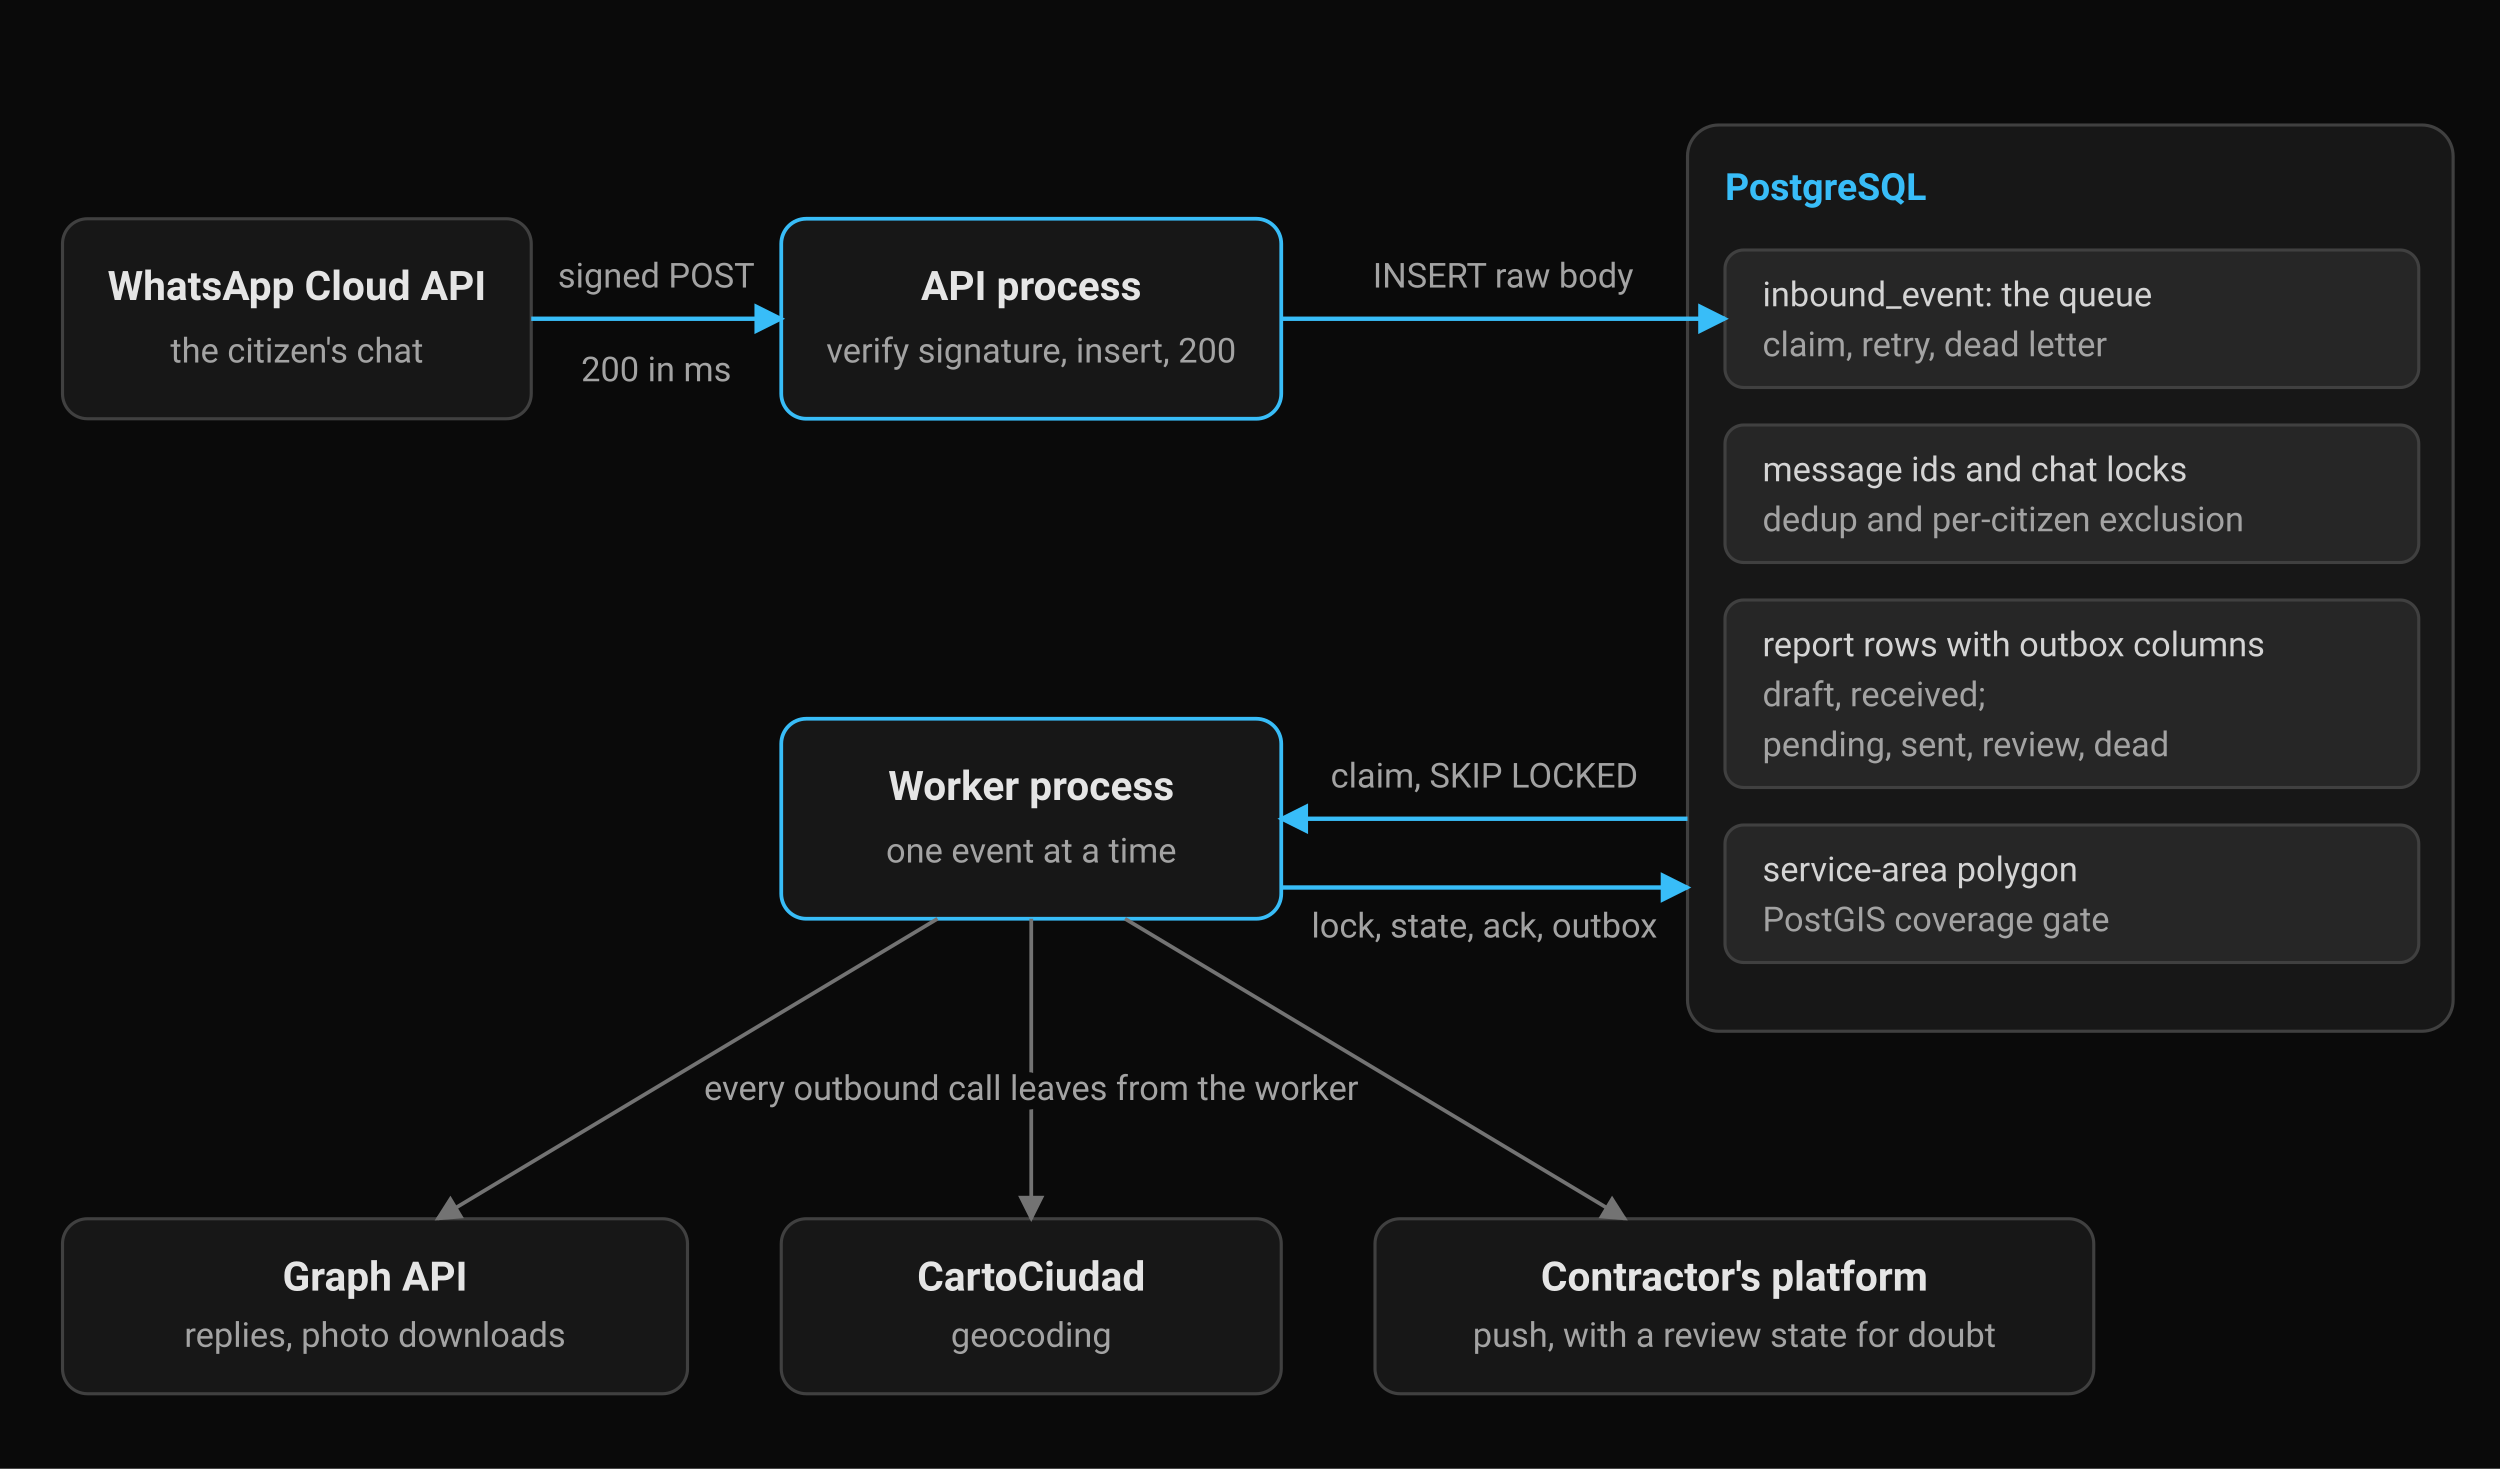
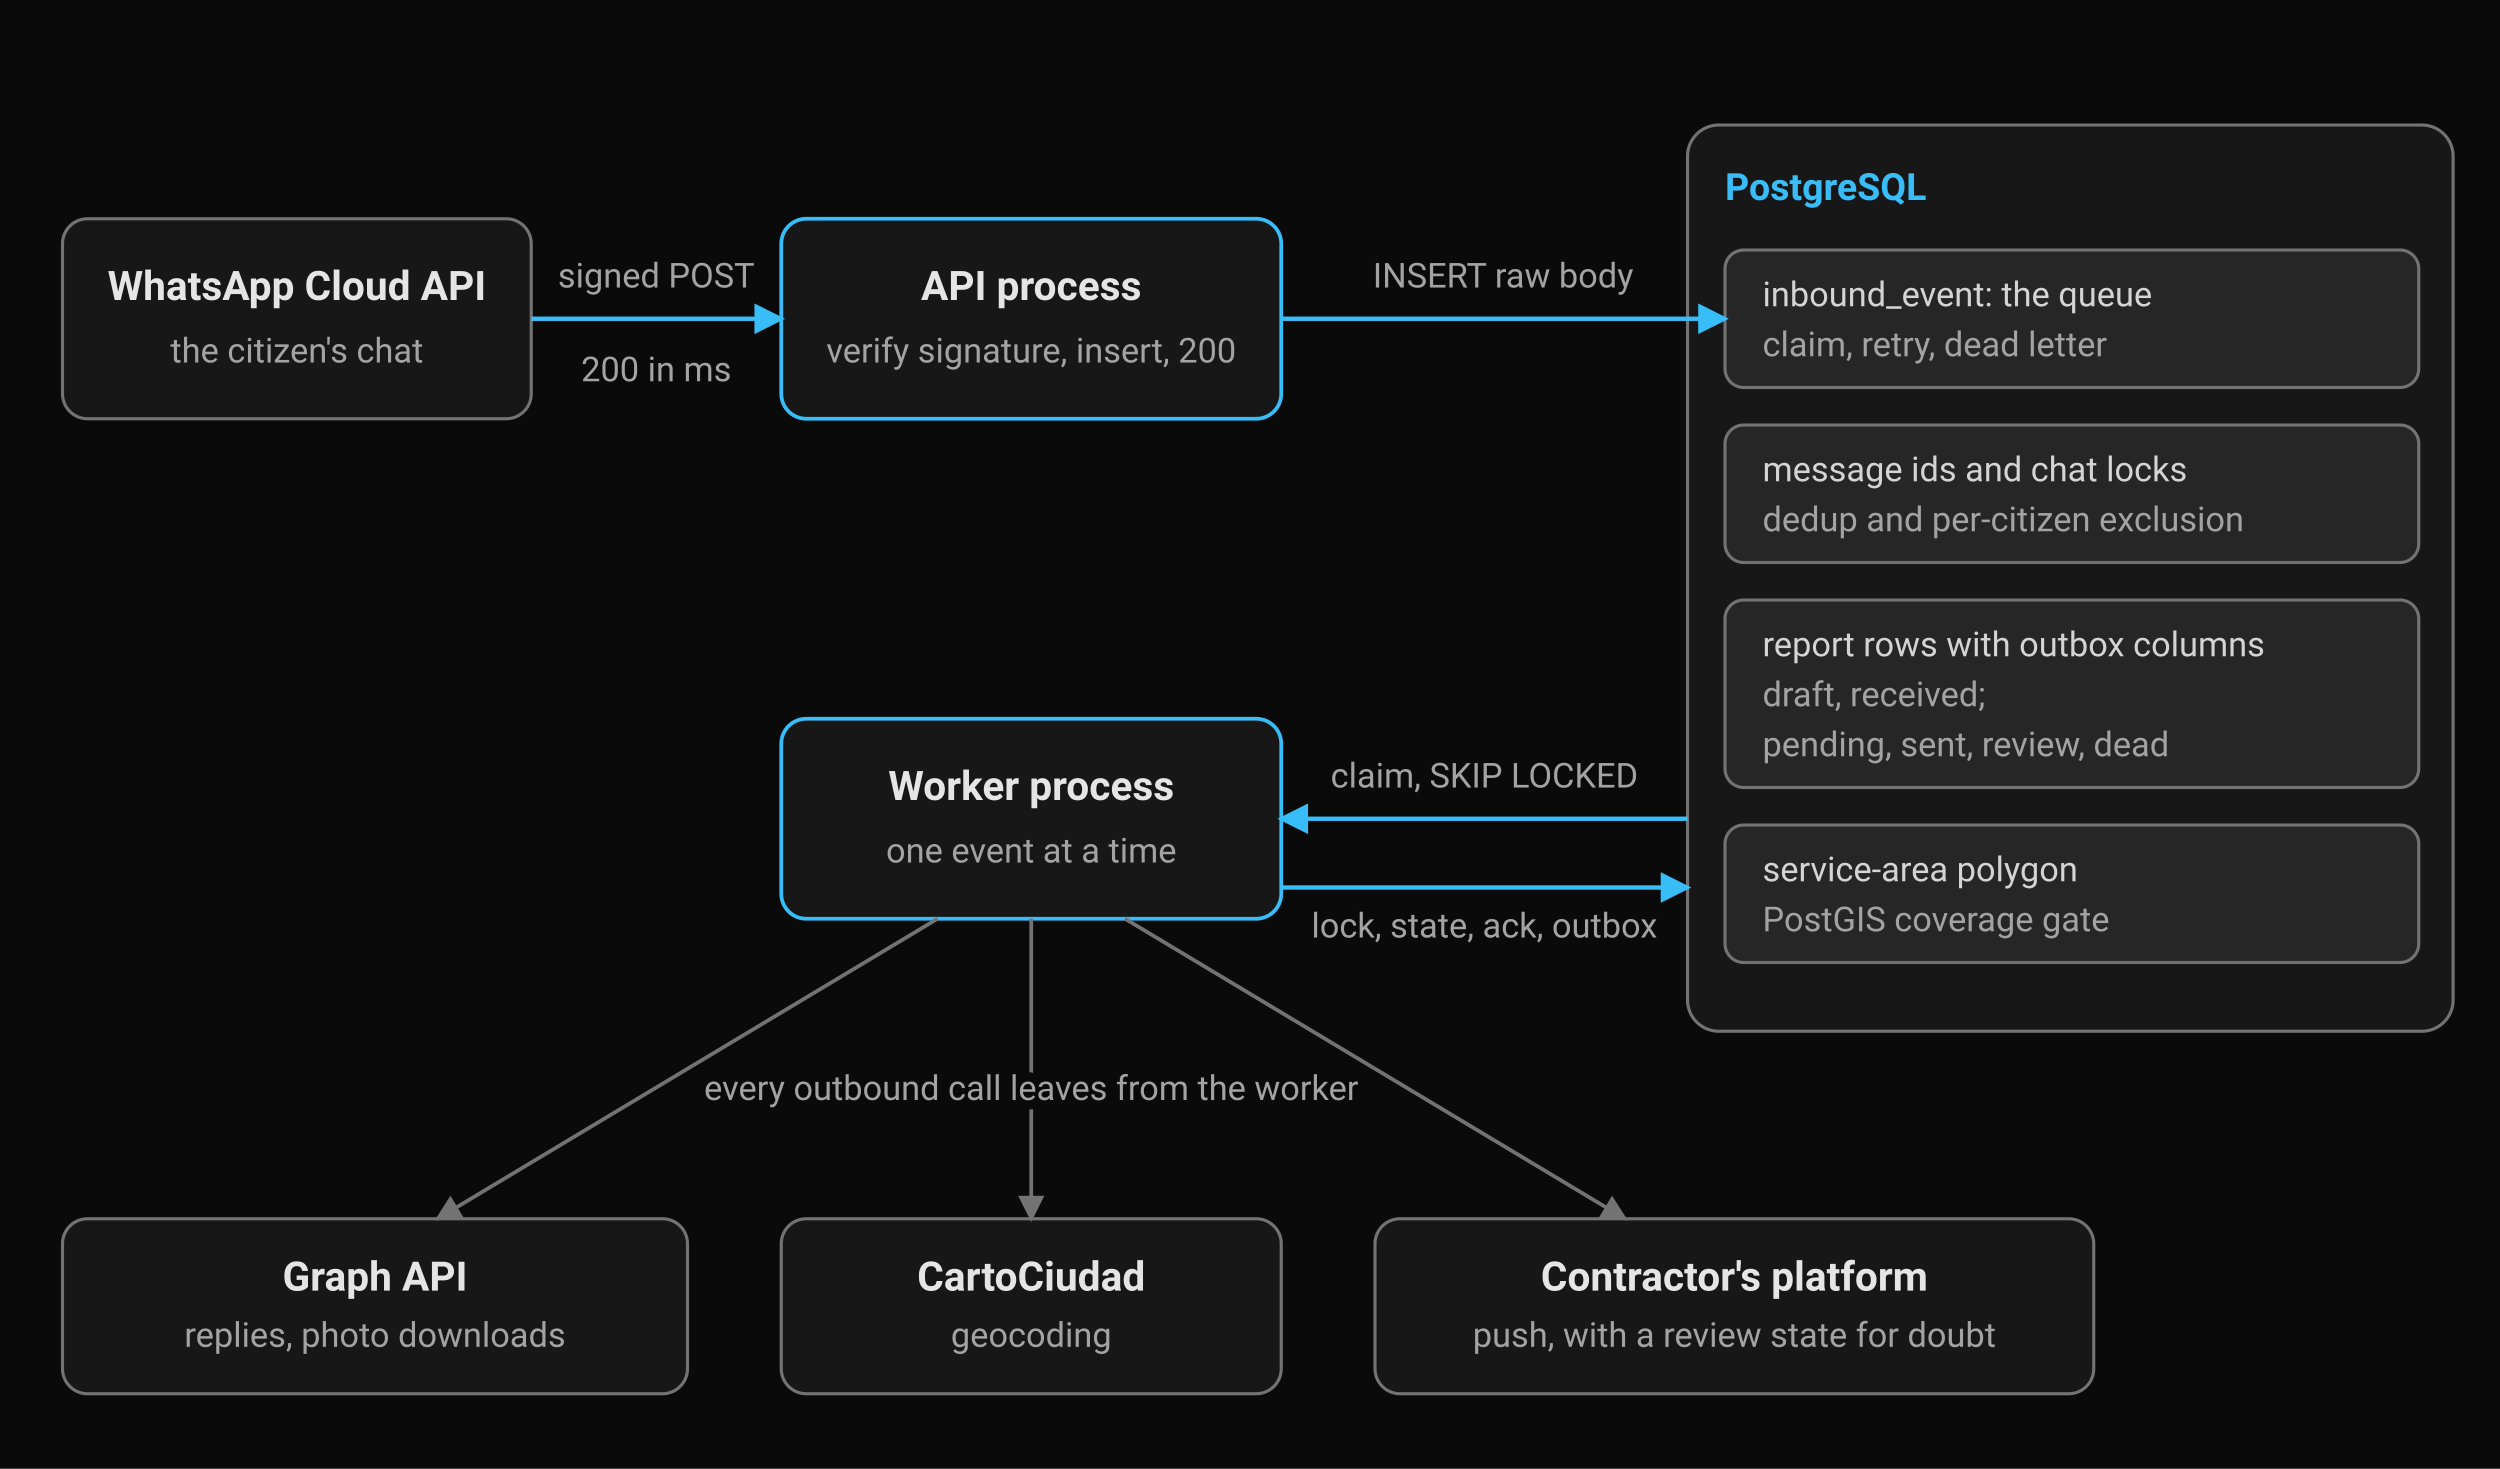
<svg xmlns="http://www.w3.org/2000/svg" viewBox="0 0 800 470" width="800" height="470" role="img" aria-labelledby="title desc">
  <style>
    /* Opaque page colour: the figure stays legible outside the site (own tab, feed readers). */
    svg { background: #0a0a0a; }
    /* Safari lays text out at the size it is shown, and the system font widens at small sizes:
       without this, labels change width as the figure is zoomed. */
    svg { text-rendering: geometricPrecision; }
-     .box { fill: #171717; stroke: #404040; stroke-width: 1; }
+     /* Grey outlines in #737373: 3:1 or more against the page and the fills they edge, so the
+        boxes stay apart at phone size too (WCAG 1.4.11). */
+     .box { fill: #171717; stroke: #737373; stroke-width: 1; }
    .box-accent { fill: #171717; stroke: #38bdf8; stroke-width: 1.2; }
-     .inner { fill: #262626; stroke: #404040; stroke-width: 1; }
+     .inner { fill: #262626; stroke: #737373; stroke-width: 1; }
    .t { font: 600 13px ui-sans-serif, system-ui, -apple-system, "Segoe UI", Roboto, sans-serif; fill: #e5e5e5; }
    .s { font: 11px ui-sans-serif, system-ui, -apple-system, "Segoe UI", Roboto, sans-serif; fill: #a3a3a3; }
    .k { font: 600 12px ui-sans-serif, system-ui, -apple-system, "Segoe UI", Roboto, sans-serif; fill: #38bdf8; }
    .lbl { font: 11px ui-sans-serif, system-ui, -apple-system, "Segoe UI", Roboto, sans-serif; fill: #d4d4d4; }
    /* Lifts a label off the lines that cross it: a stroke in the background colour, under the fill. */
    .halo { paint-order: stroke; stroke: #0a0a0a; stroke-width: 6px; stroke-linejoin: round; }
    .arrow { stroke: #38bdf8; stroke-width: 1.4; fill: none; }
    .arrow-dim { stroke: #737373; stroke-width: 1.2; fill: none; }
  </style>
  <defs>
    <marker id="ah" viewBox="0 0 8 8" refX="7" refY="4" markerWidth="7" markerHeight="7" orient="auto">
      <path d="M 0 0 L 8 4 L 0 8 z" fill="#38bdf8" />
    </marker>
    <marker id="ahd" viewBox="0 0 8 8" refX="7" refY="4" markerWidth="7" markerHeight="7" orient="auto">
      <path d="M 0 0 L 8 4 L 0 8 z" fill="#737373" />
    </marker>
  </defs>
  <rect width="100%" height="100%" fill="#0a0a0a" />
  <rect class="box" x="20" y="70" width="150" height="64" rx="8" />
  <text class="t" x="95" y="96" text-anchor="middle">WhatsApp Cloud API</text>
  <text class="s" x="95" y="116" text-anchor="middle">the citizen's chat</text>
  <rect class="box-accent" x="250" y="70" width="160" height="64" rx="8" />
  <text class="t" x="330" y="96" text-anchor="middle">API process</text>
  <text class="s" x="330" y="116" text-anchor="middle">verify signature, insert, 200</text>
  <rect class="box-accent" x="250" y="230" width="160" height="64" rx="8" />
  <text class="t" x="330" y="256" text-anchor="middle">Worker process</text>
  <text class="s" x="330" y="276" text-anchor="middle">one event at a time</text>
  <rect class="box" x="540" y="40" width="245" height="290" rx="10" />
  <text class="k" x="552" y="64">PostgreSQL</text>
  <rect class="inner" x="552" y="80" width="222" height="44" rx="6" />
  <text class="lbl" x="564" y="98">inbound_event: the queue</text>
  <text class="s" x="564" y="114">claim, retry, dead letter</text>
  <rect class="inner" x="552" y="136" width="222" height="44" rx="6" />
  <text class="lbl" x="564" y="154">message ids and chat locks</text>
  <text class="s" x="564" y="170">dedup and per-citizen exclusion</text>
  <rect class="inner" x="552" y="192" width="222" height="60" rx="6" />
  <text class="lbl" x="564" y="210">report rows with outbox columns</text>
  <text class="s" x="564" y="226">draft, received;</text>
  <text class="s" x="564" y="242">pending, sent, review, dead</text>
  <rect class="inner" x="552" y="264" width="222" height="44" rx="6" />
  <text class="lbl" x="564" y="282">service-area polygon</text>
  <text class="s" x="564" y="298">PostGIS coverage gate</text>
  <path class="arrow" d="M 170 102 L 250 102" marker-end="url(#ah)" />
  <text class="s" x="210" y="92" text-anchor="middle">signed POST</text>
  <text class="s" x="210" y="122" text-anchor="middle">200 in ms</text>
  <path class="arrow" d="M 410 102 L 552 102" marker-end="url(#ah)" />
  <text class="s" x="481" y="92" text-anchor="middle">INSERT raw body</text>
  <path class="arrow" d="M 540 262 L 410 262" marker-end="url(#ah)" />
  <text class="s" x="475" y="252" text-anchor="middle">claim, SKIP LOCKED</text>
  <path class="arrow" d="M 410 284 L 540 284" marker-end="url(#ah)" />
  <text class="s" x="475" y="300" text-anchor="middle">lock, state, ack, outbox</text>
  <rect class="box" x="20" y="390" width="200" height="56" rx="8" />
  <text class="t" x="120" y="413" text-anchor="middle">Graph API</text>
  <text class="s" x="120" y="431" text-anchor="middle">replies, photo downloads</text>
  <rect class="box" x="250" y="390" width="160" height="56" rx="8" />
  <text class="t" x="330" y="413" text-anchor="middle">CartoCiudad</text>
  <text class="s" x="330" y="431" text-anchor="middle">geocoding</text>
  <rect class="box" x="440" y="390" width="230" height="56" rx="8" />
  <text class="t" x="555" y="413" text-anchor="middle">Contractor's platform</text>
  <text class="s" x="555" y="431" text-anchor="middle">push, with a review state for doubt</text>
  <path class="arrow-dim" d="M 300 294 L 140 390" marker-end="url(#ahd)" />
  <path class="arrow-dim" d="M 330 294 L 330 390" marker-end="url(#ahd)" />
  <path class="arrow-dim" d="M 360 294 L 520 390" marker-end="url(#ahd)" />
  <text class="s halo" x="330" y="352" text-anchor="middle">every outbound call leaves from the worker</text>
</svg>
